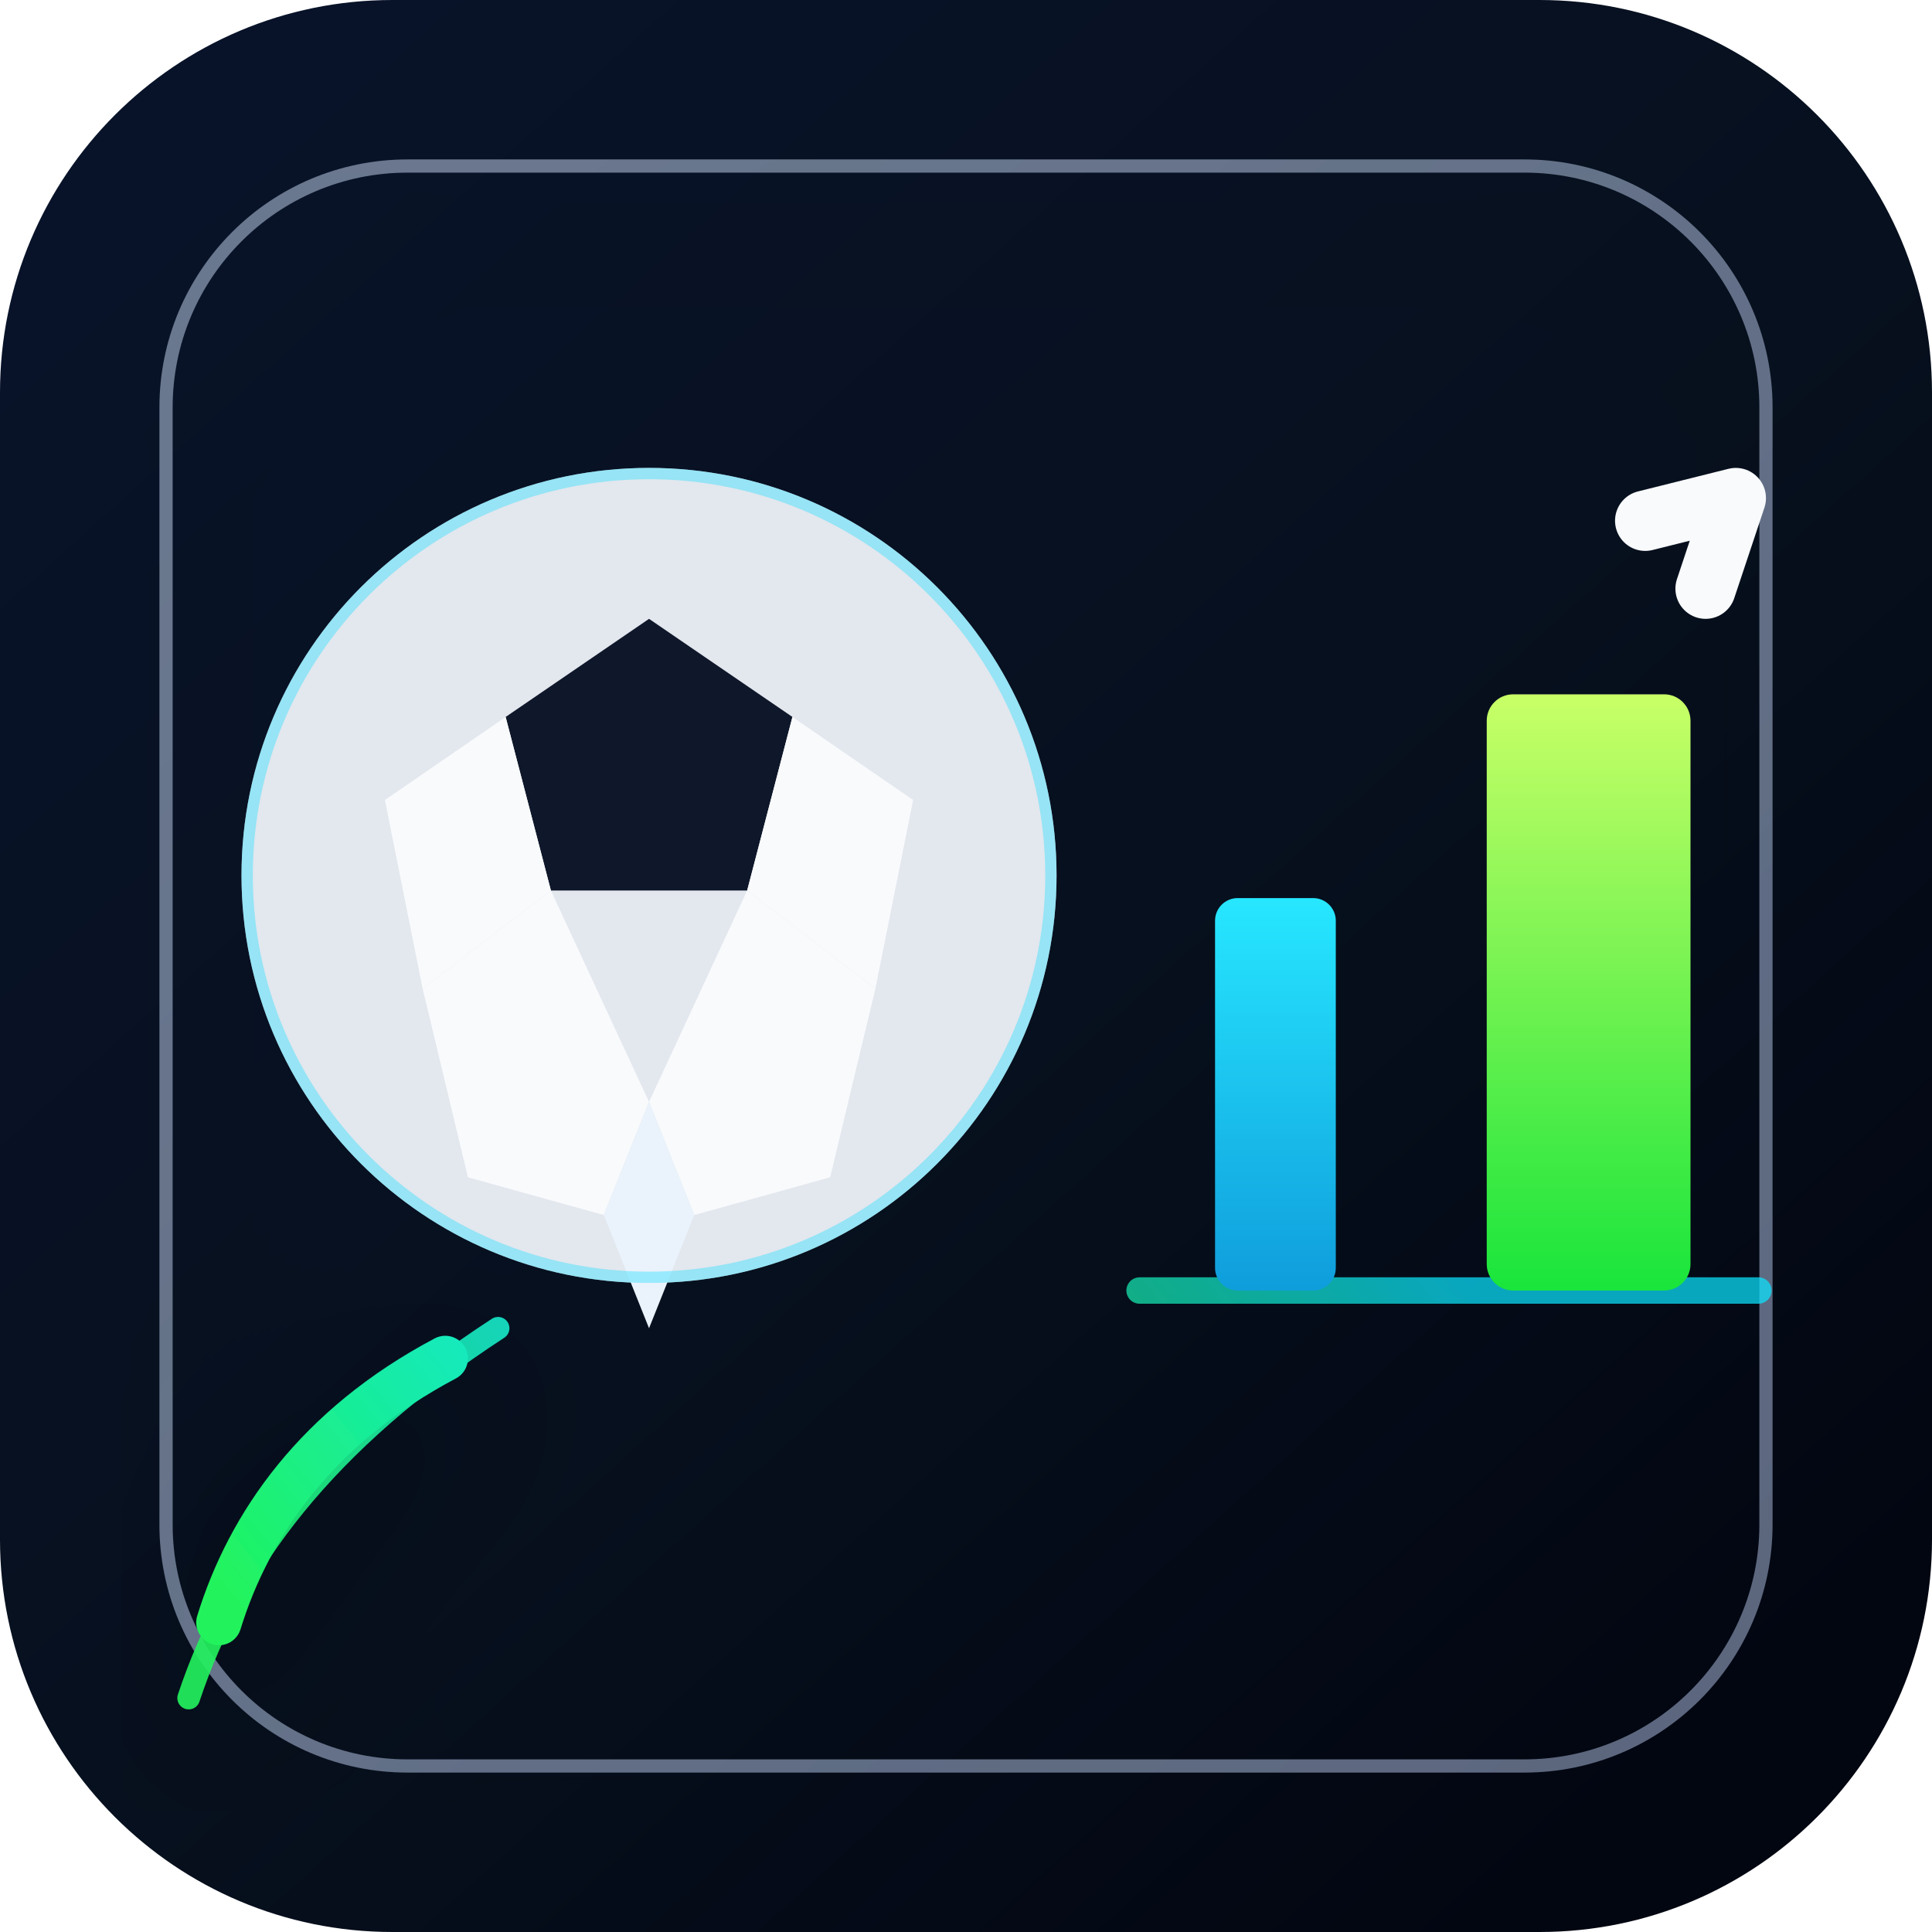
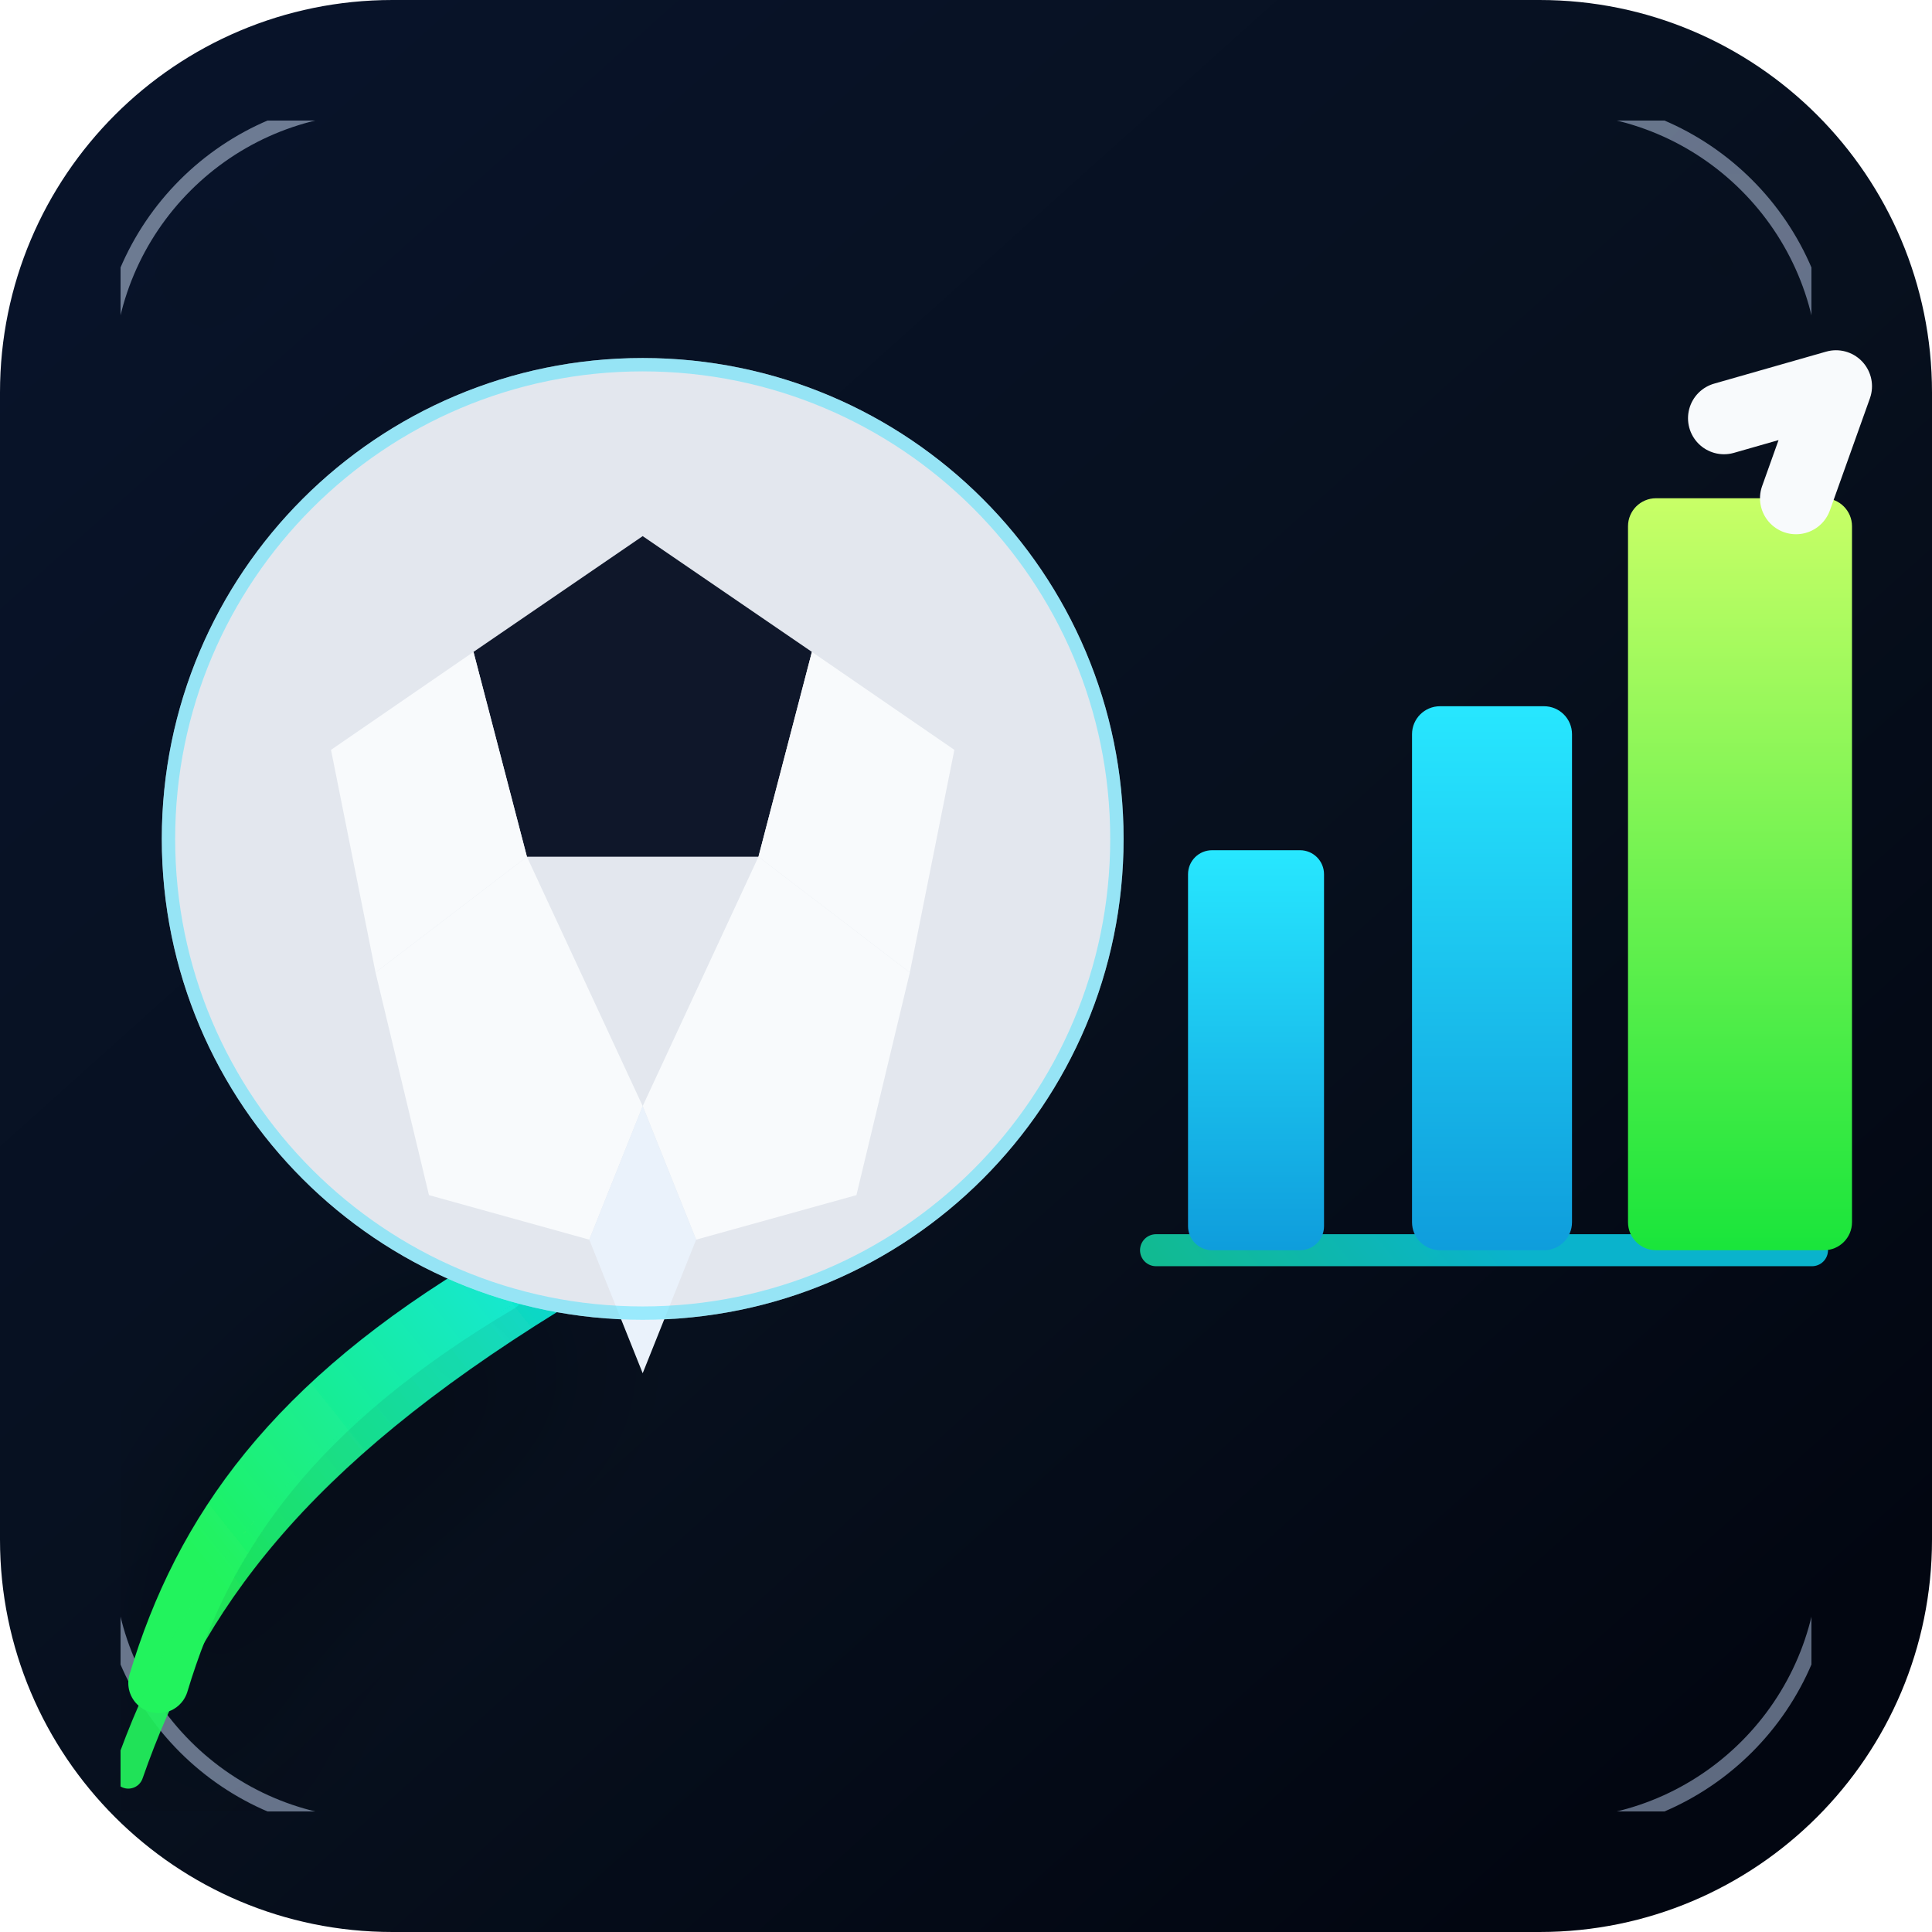
<svg xmlns="http://www.w3.org/2000/svg" width="512" height="512" viewBox="0 0 512 512" fill="none">
  <defs>
    <linearGradient id="bg" x1="56" y1="40" x2="442" y2="470" gradientUnits="userSpaceOnUse">
      <stop stop-color="#081329" />
      <stop offset="0.55" stop-color="#07101E" />
      <stop offset="1" stop-color="#020611" />
    </linearGradient>
    <linearGradient id="frame" x1="52" y1="58" x2="448" y2="454" gradientUnits="userSpaceOnUse">
      <stop stop-color="#91A0B8" />
      <stop offset="1" stop-color="#7E8CA8" />
    </linearGradient>
    <linearGradient id="accent" x1="72" y1="436" x2="190" y2="342" gradientUnits="userSpaceOnUse">
      <stop stop-color="#21F35D" />
      <stop offset="1" stop-color="#0BE3FF" />
    </linearGradient>
    <linearGradient id="bar1" x1="0" y1="0" x2="0" y2="1">
      <stop stop-color="#27E7FF" />
      <stop offset="1" stop-color="#0F9DDC" />
    </linearGradient>
    <linearGradient id="bar2" x1="0" y1="0" x2="0" y2="1">
      <stop stop-color="#C9FF67" />
      <stop offset="1" stop-color="#19E53B" />
    </linearGradient>
    <filter id="greenGlow" x="262" y="22" width="210" height="238" filterUnits="userSpaceOnUse" color-interpolation-filters="sRGB">
      <feGaussianBlur stdDeviation="16" result="blur" />
      <feMerge>
        <feMergeNode in="blur" />
        <feMergeNode in="SourceGraphic" />
      </feMerge>
    </filter>
    <filter id="softShadow" x="32" y="32" width="448" height="448" filterUnits="userSpaceOnUse" color-interpolation-filters="sRGB">
      <feDropShadow dx="0" dy="14" stdDeviation="24" flood-color="#020617" flood-opacity="0.55" />
    </filter>
  </defs>
  <rect width="512" height="512" rx="104" fill="url(#bg)" />
  <g filter="url(#softShadow)">
-     <rect x="44" y="44" width="424" height="424" rx="64" stroke="url(#frame)" stroke-opacity="0.72" stroke-width="3.5" />
-     <path d="M58 430C66 404 84 378 118 360" stroke="url(#accent)" stroke-width="12" stroke-linecap="round" />
-     <path d="M50 450C62 414 86 382 132 352" stroke="url(#accent)" stroke-width="6" stroke-linecap="round" opacity="0.9" />
+     <rect x="28" y="28" width="456" height="456" rx="72" stroke="url(#frame)" stroke-opacity="0.74" stroke-width="4" />
+     <path d="M42 446C54 406 78 372 132 340" stroke="url(#accent)" stroke-width="16" stroke-linecap="round" />
+     <path d="M34 470C50 424 78 386 146 344" stroke="url(#accent)" stroke-width="8" stroke-linecap="round" opacity="0.92" />
  </g>
-   <g transform="translate(48 108)">
+   <g transform="translate(24 76) scale(1.18)">
    <circle cx="124" cy="124" r="108" fill="#F5FAFF" />
    <circle cx="124" cy="124" r="108" fill="url(#bg)" opacity="0.08" />
    <path d="M124 56L162 82L150 128H98L86 82L124 56Z" fill="#0F172A" />
    <path d="M86 82L54 104L64 154L98 128L86 82Z" fill="#F8FAFC" />
    <path d="M162 82L194 104L184 154L150 128L162 82Z" fill="#F8FAFC" />
    <path d="M98 128L64 154L76 204L112 214L124 184L98 128Z" fill="#F8FAFC" />
    <path d="M150 128L184 154L172 204L136 214L124 184L150 128Z" fill="#F8FAFC" />
    <path d="M112 214L124 184L136 214L124 244L112 214Z" fill="#EAF2FB" />
    <circle cx="124" cy="124" r="106.5" stroke="#2BDFFF" stroke-opacity="0.42" stroke-width="3" />
  </g>
-   <g transform="translate(296 120)">
-     <path d="M6 222H170" stroke="url(#accent)" stroke-width="7" stroke-linecap="round" opacity="0.72" />
-     <rect x="26" y="118" width="32" height="104" rx="6" fill="url(#bar1)" />
-     <rect x="98" y="64" width="54" height="158" rx="7" fill="url(#bar2)" />
-     <path d="M6 112L66 66L94 84L164 12" stroke="#EFFFFF" stroke-width="16" stroke-linecap="round" stroke-linejoin="round" filter="url(#greenGlow)" />
-     <path d="M140 18L164 12L156 36" stroke="#F8FAFC" stroke-width="16" stroke-linecap="round" stroke-linejoin="round" />
+   <g transform="translate(300 96) scale(1.06)">
+     <path d="M6 222H170" stroke="url(#accent)" stroke-width="8" stroke-linecap="round" opacity="0.78" />
+     <rect x="14" y="122" width="34" height="100" rx="6" fill="url(#bar1)" />
+     <rect x="70" y="86" width="40" height="136" rx="7" fill="url(#bar1)" />
+     <rect x="124" y="34" width="56" height="188" rx="7" fill="url(#bar2)" />
+     <path d="M6 118L68 68L96 86L176 6" stroke="#EFFFFF" stroke-width="18" stroke-linecap="round" stroke-linejoin="round" filter="url(#greenGlow)" />
+     <path d="M148 14L176 6L166 34" stroke="#F8FAFC" stroke-width="18" stroke-linecap="round" stroke-linejoin="round" />
  </g>
</svg>
